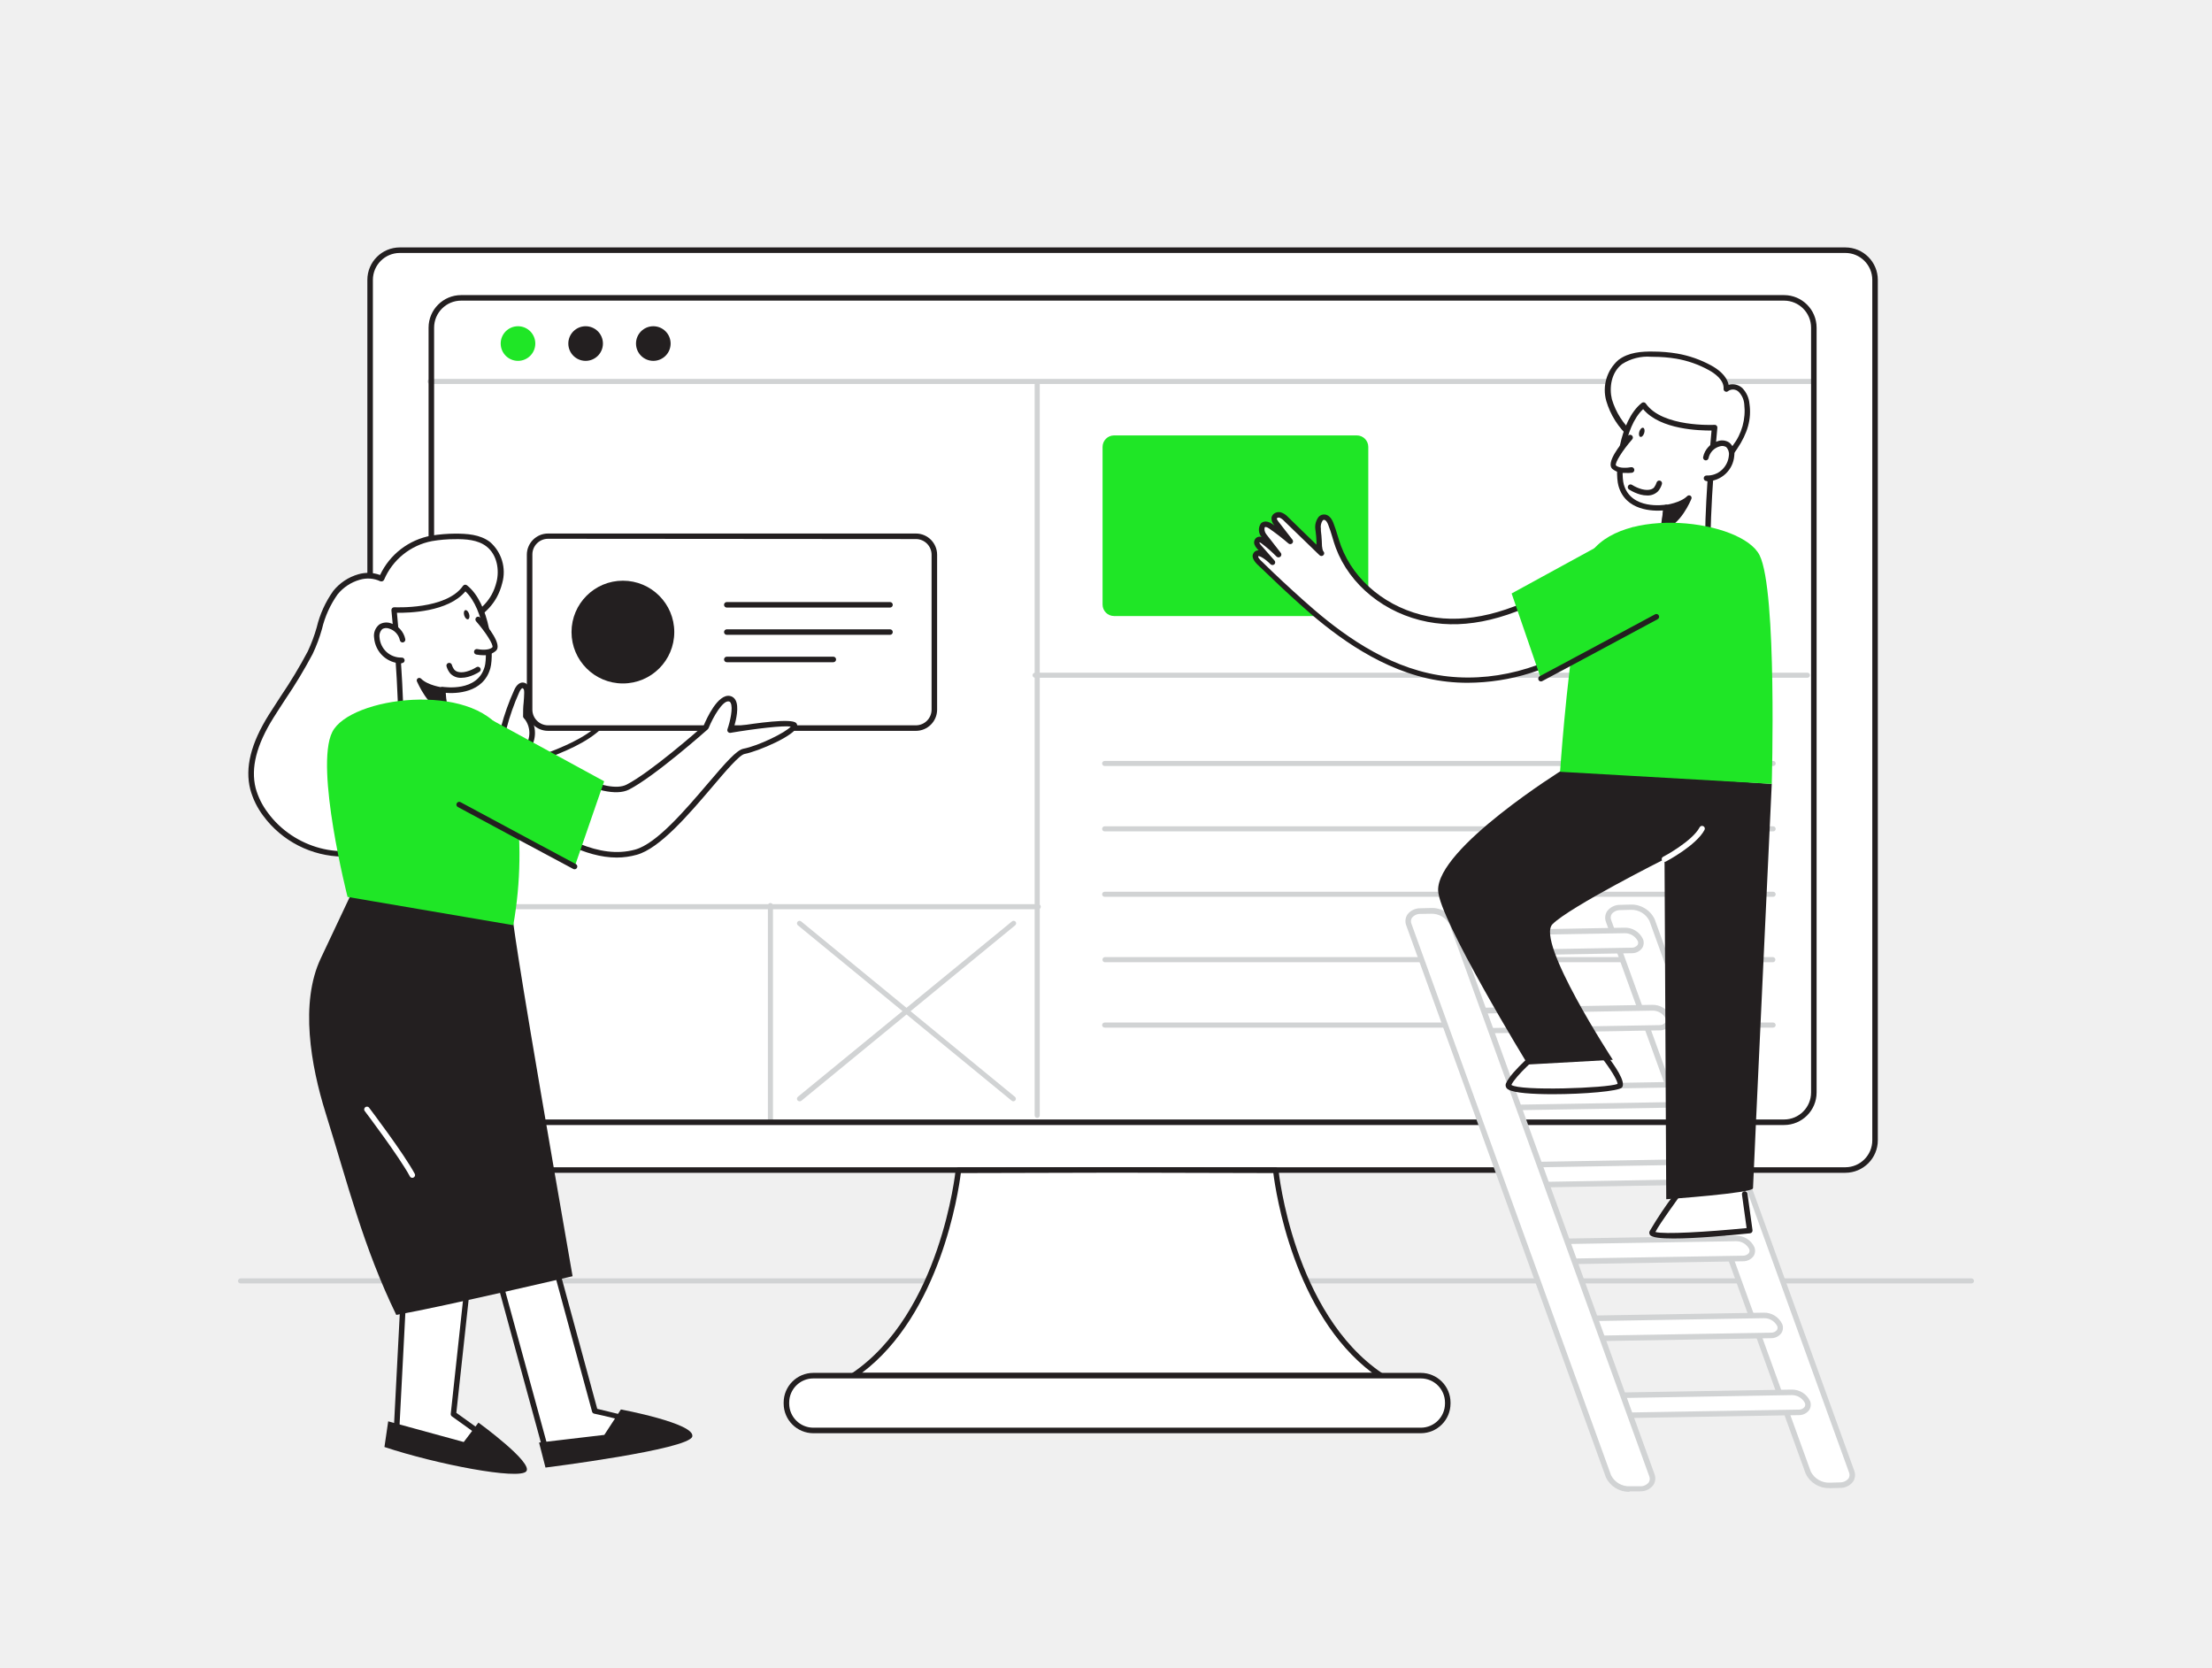
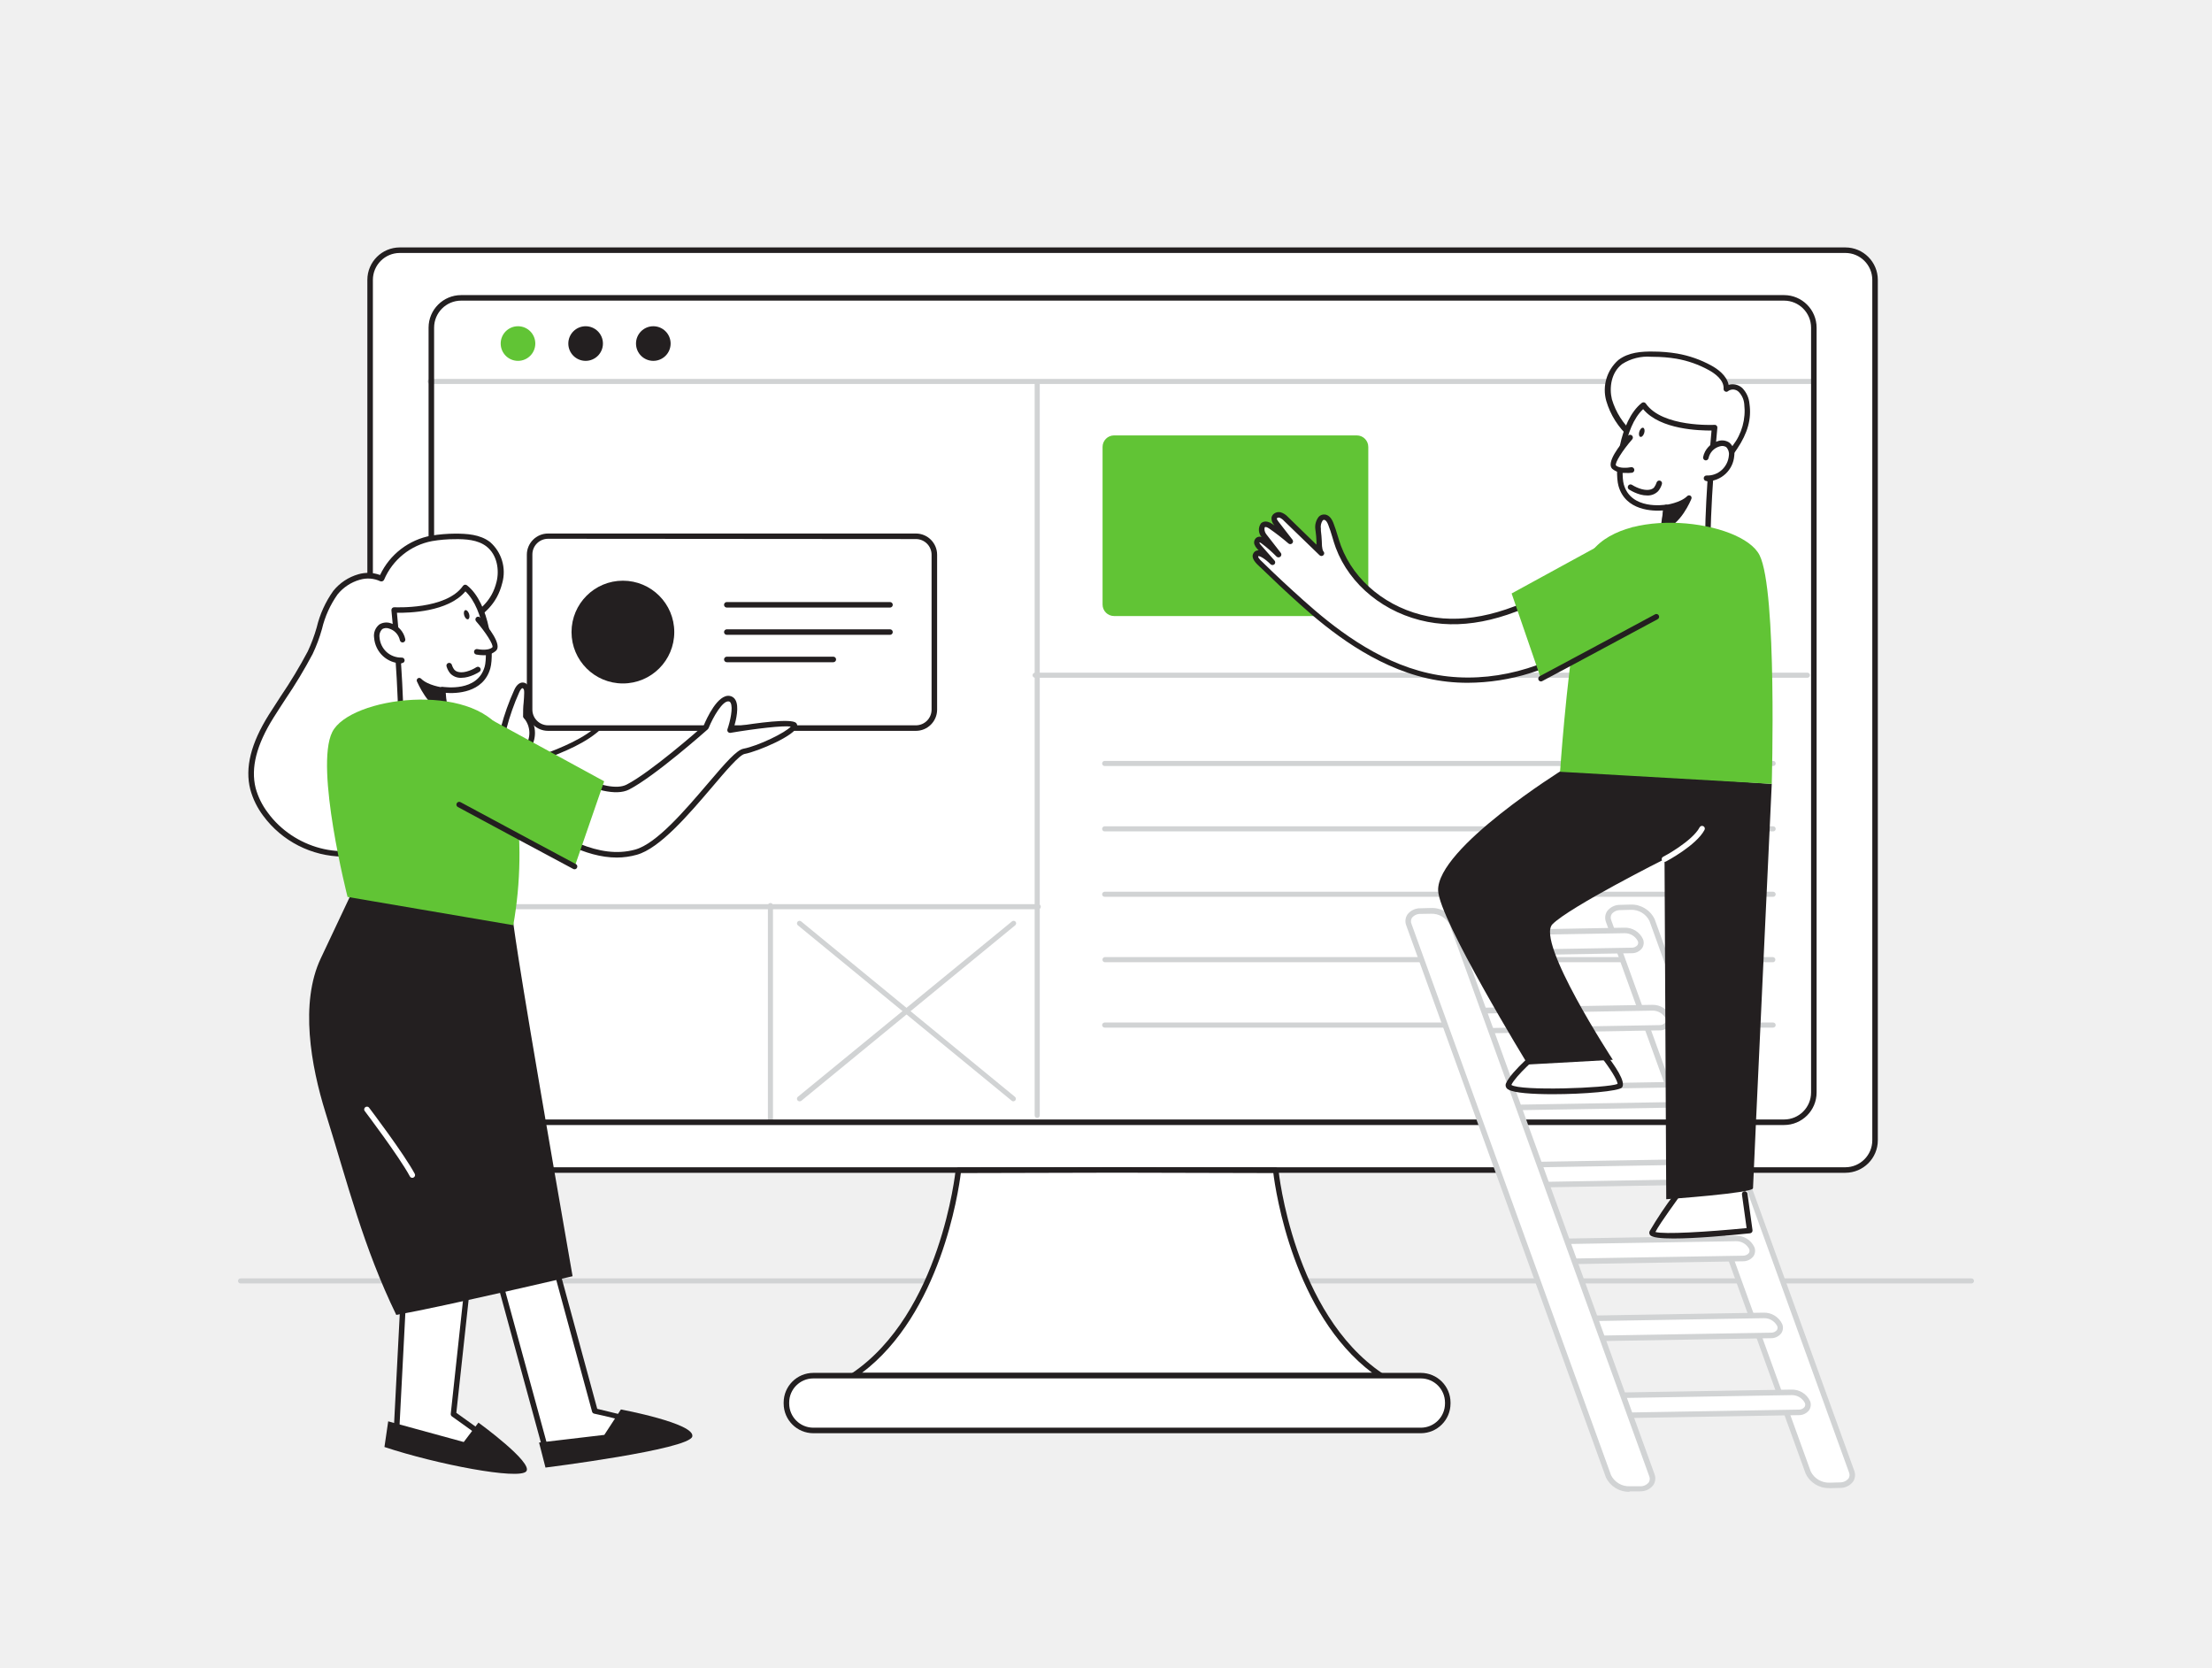
<svg xmlns="http://www.w3.org/2000/svg" viewBox="0 0 400 300" width="406" height="306" class="illustration styles_illustrationTablet__1DWOa">
  <g id="_003" data-name="003">
    <path d="M356.5,231.33H43.5a.46.46,0,0,1-.46-.46.47.47,0,0,1,.46-.46h313a.47.47,0,0,1,.46.46A.46.46,0,0,1,356.5,231.33Z" fill="#d1d3d4" />
    <rect x="66.93" y="44.49" width="272.15" height="166.33" rx="5.37" fill="#fff" />
    <path d="M333.7,211.32H72.3a5.88,5.88,0,0,1-5.87-5.88V49.86A5.87,5.87,0,0,1,72.3,44H333.7a5.87,5.87,0,0,1,5.87,5.87V205.44A5.88,5.88,0,0,1,333.7,211.32ZM72.3,45a4.87,4.87,0,0,0-4.87,4.87V205.44a4.88,4.88,0,0,0,4.87,4.88H333.7a4.88,4.88,0,0,0,4.87-4.88V49.86A4.87,4.87,0,0,0,333.7,45Z" fill="#231f20" />
    <path d="M187.75,163.67H82.63a.46.46,0,0,1-.46-.46.47.47,0,0,1,.46-.46H187.75a.47.47,0,0,1,.46.46A.46.46,0,0,1,187.75,163.67Z" fill="#d1d3d4" />
    <path d="M139.32,202.34a.46.46,0,0,1-.46-.46V163a.46.46,0,0,1,.46-.46.47.47,0,0,1,.46.46v38.86A.47.47,0,0,1,139.32,202.34Z" fill="#d1d3d4" />
    <path d="M320.64,137.77H199.76a.46.46,0,0,1-.46-.46.45.45,0,0,1,.46-.46H320.64a.45.45,0,0,1,.46.46A.46.46,0,0,1,320.64,137.77Z" fill="#d1d3d4" />
    <path d="M320.64,149.59H199.76a.45.45,0,0,1-.46-.46.46.46,0,0,1,.46-.46H320.64a.46.46,0,0,1,.46.46A.45.45,0,0,1,320.64,149.59Z" fill="#d1d3d4" />
    <path d="M320.64,161.42H199.76a.46.46,0,0,1,0-.92H320.64a.46.46,0,1,1,0,.92Z" fill="#d1d3d4" />
    <path d="M320.64,173.25H199.76a.47.47,0,0,1,0-.93H320.64a.47.47,0,0,1,0,.93Z" fill="#d1d3d4" />
    <path d="M320.64,185.07H199.76a.46.46,0,0,1,0-.92H320.64a.46.46,0,1,1,0,.92Z" fill="#d1d3d4" />
    <path d="M326.84,121.81H187.18a.46.46,0,0,1-.46-.46.47.47,0,0,1,.46-.46H326.84a.47.47,0,0,1,.46.46A.46.46,0,0,1,326.84,121.81Z" fill="#d1d3d4" />
-     <rect x="199.38" y="77.99" width="48.05" height="32.66" rx="2.08" fill="#1fe626" />
+     <rect x="199.38" y="77.99" width="48.05" height="32.66" rx="2.08" fill="#61C435" />
    <path d="M187.56,201.4a.45.45,0,0,1-.46-.46V68.56a.46.46,0,0,1,.46-.46.47.47,0,0,1,.46.46V200.94A.46.46,0,0,1,187.56,201.4Z" fill="#d1d3d4" />
    <path d="M327.77,68.69h-250a.46.46,0,0,1-.46-.46.47.47,0,0,1,.46-.46h250a.47.47,0,0,1,.47.46A.46.46,0,0,1,327.77,68.69Z" fill="#d1d3d4" />
    <path d="M322.62,202.68H83.38a5.88,5.88,0,0,1-5.88-5.87V58.5a5.89,5.89,0,0,1,5.88-5.88H322.62a5.89,5.89,0,0,1,5.88,5.88V196.81A5.88,5.88,0,0,1,322.62,202.68ZM83.38,53.62A4.89,4.89,0,0,0,78.5,58.5V196.81a4.88,4.88,0,0,0,4.88,4.87H322.62a4.88,4.88,0,0,0,4.88-4.87V58.5a4.89,4.89,0,0,0-4.88-4.88Z" fill="#231f20" />
    <path d="M230.7,210.87,202,210.8l-28.69.07s-2.53,26-19,37.13h95.41C233.23,236.9,230.7,210.87,230.7,210.87Z" fill="#fff" />
    <path d="M249.71,248.5H154.29a.49.49,0,0,1-.47-.35.48.48,0,0,1,.2-.56c16.09-10.84,18.76-36.51,18.79-36.77a.5.5,0,0,1,.5-.45L202,210.3l28.7.07a.51.51,0,0,1,.5.45c0,.26,2.7,25.93,18.79,36.77a.51.51,0,0,1,.2.56A.5.5,0,0,1,249.71,248.5Zm-93.85-1h92.29c-14.2-10.69-17.47-32.71-17.89-36.13L202,211.3l-28.25.07C173.32,214.79,170.06,236.81,155.86,247.5Z" fill="#231f20" />
    <rect x="142.21" y="248" width="119.59" height="9.9" rx="4.86" fill="#fff" />
    <path d="M256.94,258.41H147.07a5.37,5.37,0,0,1-5.36-5.36v-.19a5.37,5.37,0,0,1,5.36-5.36H256.94a5.37,5.37,0,0,1,5.36,5.36v.19A5.37,5.37,0,0,1,256.94,258.41ZM147.07,248.5a4.37,4.37,0,0,0-4.36,4.36v.19a4.37,4.37,0,0,0,4.36,4.36H256.94a4.37,4.37,0,0,0,4.36-4.36v-.19a4.37,4.37,0,0,0-4.36-4.36Z" fill="#231f20" />
-     <circle cx="93.67" cy="61.38" r="3.13" fill="#1fe626" />
+     <circle cx="93.67" cy="61.38" r="3.13" fill="#61C435" />
    <circle cx="105.9" cy="61.38" r="3.13" fill="#231f20" />
    <circle cx="118.14" cy="61.38" r="3.13" fill="#231f20" />
    <path d="M99.39,224.43l8.16,29.95s14.32,3.33,14,4.25S99,262.56,99,262.56L89.55,228" fill="#fff" />
    <path d="M99,263.06a.5.5,0,0,1-.48-.37l-9.45-34.6a.49.49,0,0,1,.35-.61.5.5,0,0,1,.61.35L99.37,262c7.34-1,18.47-2.67,21.25-3.47a115,115,0,0,0-13.18-3.66.5.5,0,0,1-.37-.35l-8.16-30a.5.5,0,0,1,1-.26L108,254c5.12,1.2,13.44,3.28,14,4.33a.79.79,0,0,1,.05.5c-.12.36-.41,1.22-23,4.26Zm22.14-4.24h0Zm.06-.52Z" fill="#231f20" />
    <path d="M74,214.46l-2.35,45.4s22.37,4.85,22.45,4.27-12-9.21-12-9.21l3.51-32.26" fill="#fff" />
    <path d="M93.9,264.64c-1.1,0-5.24-.57-22.4-4.29a.51.51,0,0,1-.4-.52l2.35-45.39a.5.5,0,1,1,1,.05l-2.33,45c6.92,1.5,17.27,3.64,20.7,4.12-2-1.71-7.51-5.69-11.11-8.25a.5.5,0,0,1-.2-.46L85,222.61a.5.5,0,0,1,.55-.45.51.51,0,0,1,.45.56l-3.48,32c12.15,8.64,12.07,9.15,12,9.52a.57.57,0,0,1-.22.35S94.21,264.64,93.9,264.64Z" fill="#231f20" />
    <path d="M112.28,254.11l-3,4.6L97.48,260.1l1.16,4.52s26-3.25,26.55-5.62S112.28,254.11,112.28,254.11Z" fill="#231f20" />
    <path d="M69.52,260.9l.68-4.64L83.86,260l2.66-3.51s10,7.26,8.64,8.82S79,264.05,69.52,260.9Z" fill="#231f20" />
    <path d="M64.94,103.61a5.66,5.66,0,0,1,4,.3A12.36,12.36,0,0,1,78,96.6a26.74,26.74,0,0,1,4.2-.35c2.1,0,4.36.13,6,1.42a6.77,6.77,0,0,1,2,6.87c-1.22,5-5,6.23-8.43,9.06a15.62,15.62,0,0,0-5.31,11.7c0,9.86,3.12,20.76-7.69,26.68-6.89,3.76-16.23.85-20.85-5.5a13.53,13.53,0,0,1-2.26-4.6c-1.13-4.49.83-9.19,3.29-13.11s5-7.47,7.06-11.49c1.78-3.5,2-7.72,4.58-10.86A8.45,8.45,0,0,1,64.94,103.61Z" fill="#fff" />
    <path d="M62.05,154.15a18.17,18.17,0,0,1-14.45-7.38A14.07,14.07,0,0,1,45.26,142c-1-3.91.11-8.33,3.35-13.5.71-1.13,1.44-2.24,2.16-3.35a87.83,87.83,0,0,0,4.88-8.1,28.61,28.61,0,0,0,1.62-4.34,18.94,18.94,0,0,1,3-6.61,9,9,0,0,1,4.52-3h0a6.28,6.28,0,0,1,3.94.13A12.75,12.75,0,0,1,78,96.11a27.73,27.73,0,0,1,4.28-.36c2.12,0,4.52.12,6.34,1.52a7.24,7.24,0,0,1,2.21,7.39c-1,4-3.44,5.67-6,7.46-.84.58-1.71,1.18-2.55,1.86a15.09,15.09,0,0,0-5.13,11.31c0,1.79.11,3.65.21,5.45.47,8.2,1,16.69-8.16,21.67A14.61,14.61,0,0,1,62.05,154.15Zm3-50.06a8,8,0,0,0-4,2.64A18,18,0,0,0,58.22,113a28.37,28.37,0,0,1-1.68,4.5,88,88,0,0,1-4.93,8.19c-.72,1.11-1.45,2.22-2.15,3.34-3.09,4.93-4.14,9.09-3.23,12.73a13.07,13.07,0,0,0,2.18,4.42c4.71,6.48,13.78,8.88,20.21,5.36,8.56-4.69,8.12-12.49,7.64-20.75-.1-1.81-.21-3.68-.21-5.49a16.09,16.09,0,0,1,5.5-12.09c.87-.71,1.75-1.32,2.61-1.91,2.56-1.76,4.77-3.28,5.64-6.87.51-2.07.13-4.84-1.84-6.37-1.57-1.21-3.78-1.34-5.71-1.31a24.47,24.47,0,0,0-4.12.35,11.81,11.81,0,0,0-8.68,7,.53.53,0,0,1-.29.26.58.58,0,0,1-.39,0,5.18,5.18,0,0,0-3.7-.27Z" fill="#231f20" />
    <path d="M97.62,136.42c-2.22.85-5.87,1.64-6.82-1.44a4.75,4.75,0,0,1-.14-1.68,17.16,17.16,0,0,1,.45-2.46,42.11,42.11,0,0,1,2.34-6.6c.23-.54.69-1.19,1.25-1s.54.78.53,1.28c0,1.39-.23,2.8-.2,4.19,2.94-.75,4.79-3.86,7.59-4.53.79-.18,1.75-.24,1.84.78.1,1.26-2.18,2.25-2.94,2.9a9.2,9.2,0,0,1,2.89-1.68,1.9,1.9,0,0,1,.94-.15.75.75,0,0,1,.64.64,1,1,0,0,1-.34.69,10.16,10.16,0,0,1-1.44,1.34,3.62,3.62,0,0,1,2-1.21,1,1,0,0,1,1.11.31c.33.53-.3,1.13-.84,1.44a3.18,3.18,0,0,1,1.52-.76,1.12,1.12,0,0,1,1.28.86,1.55,1.55,0,0,1-.6,1.15C105.82,133.34,101.34,135,97.62,136.42Z" fill="#fff" />
    <path d="M94.07,137.68a4.53,4.53,0,0,1-2-.4,3.37,3.37,0,0,1-1.76-2.15,5,5,0,0,1-.17-1.87,17.51,17.51,0,0,1,.46-2.54A42.31,42.31,0,0,1,93,124c.44-1,1.15-1.52,1.87-1.27.41.14.9.56.87,1.76,0,.6,0,1.2-.1,1.8s-.08,1.13-.1,1.69a12,12,0,0,0,3-2,10.36,10.36,0,0,1,3.92-2.31,2.38,2.38,0,0,1,1.91.15,1.39,1.39,0,0,1,.54,1.07,1.62,1.62,0,0,1-.07.62,1.75,1.75,0,0,1,.56,0,1.25,1.25,0,0,1,1,1.1,1.58,1.58,0,0,1,0,.32,1.36,1.36,0,0,1,1.33.58,1.07,1.07,0,0,1,.16.44h0a1.83,1.83,0,0,1,1.32.39,1.37,1.37,0,0,1,.51.93,2,2,0,0,1-.75,1.54c-2.84,2.8-7.06,4.42-10.77,5.85l-.5.2h0A11.23,11.23,0,0,1,94.07,137.68Zm.43-14c-.16,0-.41.31-.59.72A41.75,41.75,0,0,0,91.59,131a16.18,16.18,0,0,0-.43,2.39,4.37,4.37,0,0,0,.12,1.5,2.41,2.41,0,0,0,1.24,1.54c1.47.71,3.71,0,4.92-.43l.5-.19c3.62-1.4,7.73-3,10.43-5.63.2-.2.47-.5.45-.74a.38.38,0,0,0-.14-.25.86.86,0,0,0-.58-.17,1.94,1.94,0,0,0-.82.34,3.09,3.09,0,0,1-.51.36.51.51,0,0,1-.67-.16.5.5,0,0,1,.12-.67l.45-.33a.86.86,0,0,0,.28-.37c-.06-.17-.3-.22-.61-.16a3.16,3.16,0,0,0-.94.36,10.8,10.8,0,0,1-.89.76.5.5,0,0,1-.69-.72,4.31,4.31,0,0,1,1-.84c.17-.16.33-.33.49-.51s.21-.28.21-.34-.1-.14-.23-.16a1.46,1.46,0,0,0-.68.12,8.79,8.79,0,0,0-1.08.47c-.29.21-.59.4-.87.58a7.68,7.68,0,0,0-.78.54h0a.5.5,0,1,1-.66-.75h0a9.87,9.87,0,0,1,1.75-1.2c.56-.41,1-.87,1-1.28,0-.25-.11-.32-.14-.34s-.37-.16-1.08,0a9.54,9.54,0,0,0-3.53,2.12,10.87,10.87,0,0,1-4,2.4.5.5,0,0,1-.43-.08.53.53,0,0,1-.2-.39c0-.83,0-1.66.1-2.47.05-.58.09-1.16.1-1.74s-.09-.76-.2-.79Zm3.12,12.71h0Z" fill="#231f20" />
    <path d="M95.17,128.84a4.63,4.63,0,0,1,.09,5.79l.29,0" fill="#fff" />
    <path d="M95.26,135.13a.51.51,0,0,1-.45-.28.51.51,0,0,1,.06-.54,4.12,4.12,0,0,0-.08-5.14.5.5,0,0,1,.76-.65,5.11,5.11,0,0,1,.46,5.91.83.83,0,0,1,0,.15.5.5,0,0,1-.47.53l-.29,0Z" fill="#231f20" />
    <rect x="95.77" y="96.18" width="73.19" height="34.73" rx="3.34" fill="#fff" />
    <path d="M165.62,131.41H99.11a3.84,3.84,0,0,1-3.84-3.84v-28a3.84,3.84,0,0,1,3.84-3.84h66.51a3.84,3.84,0,0,1,3.84,3.84v28.05A3.84,3.84,0,0,1,165.62,131.41ZM99.11,96.68a2.84,2.84,0,0,0-2.84,2.84v28.05a2.84,2.84,0,0,0,2.84,2.84h66.51a2.84,2.84,0,0,0,2.84-2.84v-28a2.84,2.84,0,0,0-2.84-2.84Z" fill="#231f20" />
    <circle cx="112.64" cy="113.55" r="9.29" fill="#231f20" />
    <path d="M160.94,109.12H131.43a.5.5,0,0,1,0-1h29.51a.5.5,0,0,1,0,1Z" fill="#231f20" />
    <path d="M160.94,114.05H131.43a.5.5,0,0,1-.5-.5.5.5,0,0,1,.5-.5h29.51a.5.5,0,0,1,.5.5A.5.5,0,0,1,160.94,114.05Z" fill="#231f20" />
    <path d="M150.69,119H131.43a.5.5,0,0,1-.5-.5.5.5,0,0,1,.5-.5h19.26a.5.5,0,0,1,.5.5A.5.5,0,0,1,150.69,119Z" fill="#231f20" />
    <path d="M97,136.06s11.88,7.92,16.5,5.54,14.13-10.82,14.13-10.82,2.25-5.55,4.23-5.16.13,5.68.13,5.68,11.75-2,11.62-.79-6.34,4.09-9.11,4.62S121.72,151.51,115,153.36s-13.47-2.25-20.74-6.74" fill="#fff" />
    <path d="M111.54,154.32c-5.79,0-11.53-3.55-17.55-7.27a.49.49,0,0,1-.16-.69.48.48,0,0,1,.68-.16c7.07,4.36,13.74,8.49,20.34,6.68,3.88-1.07,9-7.09,13.13-11.92,3.3-3.88,5.23-6.08,6.46-6.32,2.72-.52,7.63-2.93,8.56-4-1.33-.22-6.36.36-10.9,1.13a.5.5,0,0,1-.46-.17.49.49,0,0,1-.09-.49c.48-1.39,1.06-3.91.56-4.78a.41.41,0,0,0-.32-.24c-1.07-.22-2.82,2.76-3.66,4.84a.64.64,0,0,1-.13.19c-.4.35-9.61,8.52-14.24,10.9-4.82,2.48-16.52-5.25-17-5.58a.5.5,0,0,1,.55-.83c3.24,2.16,12.43,7.36,16,5.52,4.29-2.2,13-9.83,13.94-10.68.5-1.2,2.55-5.78,4.75-5.35a1.43,1.43,0,0,1,1,.74c.67,1.17.13,3.55-.24,4.81,4.13-.68,10.3-1.52,11.19-.68a.72.72,0,0,1,.21.57c-.19,1.66-7.09,4.59-9.52,5.05-.94.18-3.45,3.13-5.88,6-4.21,4.93-9.44,11.08-13.62,12.23A13.41,13.41,0,0,1,111.54,154.32Z" fill="#231f20" />
    <path d="M92.48,163.84c1,6.91,1.21,9.63,11.06,66.18,0,0-23,5.41-31.88,7-6-12.37-8.71-23.5-12.8-36.59-2.65-8.49-4.66-19.86-.85-27.89.61-1.28,6.49-13.75,6.49-13.75S92.52,164.09,92.48,163.84Z" fill="#231f20" />
    <path d="M72.4,132.42c.35-7.55-1.17-22.86-1.17-22.86s9.62.55,12.85-4.07c4,3.1,4.78,11.84,4,14.46-1.43,5.16-8.13,4-8.13,4l.85,9.44Z" fill="#fff" />
    <path d="M80.85,133.91h0l-8.46-1a.5.5,0,0,1-.44-.52c.35-7.42-1.15-22.63-1.17-22.78a.53.53,0,0,1,.14-.4.52.52,0,0,1,.39-.15c.09,0,9.38.48,12.41-3.86a.5.5,0,0,1,.72-.11c4.15,3.25,5,12.22,4.23,15-1.27,4.54-6.28,4.59-8.07,4.45l.8,8.84a.46.46,0,0,1-.15.4A.5.5,0,0,1,80.85,133.91ZM72.92,132l7.38.87L79.5,124a.48.48,0,0,1,.16-.42.49.49,0,0,1,.42-.12c.26,0,6.28,1,7.57-3.67.62-2.22,0-10.32-3.49-13.6-3.13,3.75-10.27,3.9-12.38,3.87C72.05,112.86,73.16,125.19,72.92,132Z" fill="#231f20" />
    <path d="M80,124a8.36,8.36,0,0,1-4.15-1.72s1.83,4.58,4.65,5.26Z" fill="#231f20" />
    <path d="M80.5,128h-.11c-3-.74-4.88-5.34-5-5.54a.46.46,0,0,1,.17-.55.47.47,0,0,1,.58.06c1.24,1.25,3.85,1.58,3.87,1.59a.45.45,0,0,1,.4.39l.5,3.54a.43.43,0,0,1-.14.4A.47.47,0,0,1,80.5,128ZM77,123.58a8.19,8.19,0,0,0,2.92,3.24l-.35-2.45A10.36,10.36,0,0,1,77,123.58Z" fill="#231f20" />
-     <path d="M87.25,128.53l22,12-5.31,15.37s-27.61-14.61-27.8-18.57S87.25,128.53,87.25,128.53Z" fill="#1fe626" />
-     <path d="M92.82,166.55a73.41,73.41,0,0,0,.33-23.45c-.84-5.08-.51-8.65-2.2-11.4-5.65-9.23-27.67-6.48-30.87-.07s2.77,29.81,2.77,29.81Z" fill="#1fe626" />
+     <path d="M87.25,128.53l22,12-5.31,15.37s-27.61-14.61-27.8-18.57S87.25,128.53,87.25,128.53Z" fill="#61C435" />
+     <path d="M92.82,166.55a73.41,73.41,0,0,0,.33-23.45c-.84-5.08-.51-8.65-2.2-11.4-5.65-9.23-27.67-6.48-30.87-.07s2.77,29.81,2.77,29.81Z" fill="#61C435" />
    <path d="M72.8,114.93a3.32,3.32,0,0,0-2.34-2.52,2,2,0,0,0-1.59.18,2.14,2.14,0,0,0-.72,2,4.53,4.53,0,0,0,1.45,3,4.48,4.48,0,0,0,3.1,1.18" fill="#fff" />
    <path d="M72.64,119.21a5,5,0,0,1-3.38-1.31,5.07,5.07,0,0,1-1.61-3.32,2.58,2.58,0,0,1,.94-2.4,2.42,2.42,0,0,1,2-.25,3.82,3.82,0,0,1,2.7,2.9.51.51,0,0,1-.4.59.5.5,0,0,1-.58-.4,2.83,2.83,0,0,0-2-2.12,1.42,1.42,0,0,0-1.17.1,1.73,1.73,0,0,0-.51,1.5,4,4,0,0,0,1.28,2.66,3.94,3.94,0,0,0,2.76,1h0a.51.51,0,0,1,.5.5.5.5,0,0,1-.5.5Z" fill="#231f20" />
    <ellipse cx="84.39" cy="110.41" rx="0.46" ry="0.86" transform="translate(-29.06 30.15) rotate(-17.33)" fill="#231f20" />
    <path d="M86.43,120.32a6.74,6.74,0,0,1-1.94.85,2.67,2.67,0,0,1-2.68-.47,3.11,3.11,0,0,1-.57-1.08" fill="#fff" />
    <path d="M83.43,121.82a2.58,2.58,0,0,1-2-.78,3.55,3.55,0,0,1-.67-1.25.49.49,0,0,1,.29-.64.5.5,0,0,1,.65.29,2.72,2.72,0,0,0,.47.93c.61.67,1.83.42,2.19.32a6.52,6.52,0,0,0,1.79-.79.5.5,0,0,1,.69.15.49.49,0,0,1-.15.69,7.46,7.46,0,0,1-2.08.92A4.71,4.71,0,0,1,83.43,121.82Z" fill="#231f20" />
    <path d="M86.49,111.29s3.86,4.4,2.91,5.35-3.18.48-3.18.48" fill="#fff" />
    <path d="M87.45,117.74a7.53,7.53,0,0,1-1.34-.13.5.5,0,0,1-.38-.6.49.49,0,0,1,.59-.38c.55.11,2.11.28,2.73-.34.21-.44-1.19-2.67-2.94-4.67a.51.51,0,0,1,0-.71.49.49,0,0,1,.7,0c1.56,1.77,4,4.92,2.9,6A3.31,3.31,0,0,1,87.45,117.74Z" fill="#231f20" />
    <path d="M103.9,156.44a.53.53,0,0,1-.24-.06c-.15-.08-15.33-8.19-20.87-11.2a.49.49,0,0,1-.2-.67.5.5,0,0,1,.68-.21c5.53,3,20.71,11.11,20.86,11.2a.49.49,0,0,1,.21.67A.5.5,0,0,1,103.9,156.44Z" fill="#231f20" />
    <path d="M293,163.33l1.85-.05a4.1,4.1,0,0,1,3.86,2.31l36.09,99.71c.48,1.32-.48,2.43-2.14,2.48l-1.84.05a4.14,4.14,0,0,1-3.87-2.31L290.89,165.8C290.42,164.48,291.37,163.37,293,163.33Z" fill="#fff" />
    <path d="M330.74,268.33a4.58,4.58,0,0,1-4.23-2.64L290.42,166a2.18,2.18,0,0,1,.21-2,2.91,2.91,0,0,1,2.39-1.13l1.84-.05a4.65,4.65,0,0,1,4.35,2.63l36.09,99.72a2.17,2.17,0,0,1-.21,2,2.9,2.9,0,0,1-2.38,1.13l-1.85.05Zm-37.69-104.5a1.93,1.93,0,0,0-1.59.69,1.19,1.19,0,0,0-.1,1.11l36.09,99.72a3.68,3.68,0,0,0,3.38,2l1.85-.05a2,2,0,0,0,1.59-.7,1.19,1.19,0,0,0,.09-1.11l-36.09-99.72a3.62,3.62,0,0,0-3.38-2l-1.84.05Zm0-.5h0Z" fill="#d1d3d4" />
    <path d="M295,171.16l-33.52.57a3.15,3.15,0,0,1-2.93-1.75h0c-.36-1,.37-1.84,1.62-1.87l33.52-.57a3.13,3.13,0,0,1,2.93,1.75h0C297,170.29,296.28,171.13,295,171.16Z" fill="#fff" />
    <path d="M261.42,172.23a3.61,3.61,0,0,1-3.32-2.08,1.76,1.76,0,0,1,.18-1.64,2.3,2.3,0,0,1,1.9-.9L293.7,167a3.57,3.57,0,0,1,3.41,2.08,1.76,1.76,0,0,1-.17,1.63,2.29,2.29,0,0,1-1.9.91h0l-33.52.57ZM293.79,168h-.06l-33.53.57a1.33,1.33,0,0,0-1.1.47.8.8,0,0,0-.06.73,2.62,2.62,0,0,0,2.45,1.42l33.52-.57a1.33,1.33,0,0,0,1.1-.47.77.77,0,0,0,.06-.73A2.63,2.63,0,0,0,293.79,168Zm1.23,3.12h0Z" fill="#d1d3d4" />
    <path d="M300.06,185.07l-33.52.57a3.13,3.13,0,0,1-2.93-1.75h0c-.36-1,.36-1.84,1.62-1.87l33.52-.57a3.15,3.15,0,0,1,2.93,1.75h0C302,184.2,301.31,185,300.06,185.07Z" fill="#fff" />
    <path d="M266.45,186.14a3.6,3.6,0,0,1-3.31-2.08,1.76,1.76,0,0,1,.17-1.63,2.3,2.3,0,0,1,1.91-.91l33.52-.57a3.63,3.63,0,0,1,3.41,2.08,1.79,1.79,0,0,1-.17,1.64,2.33,2.33,0,0,1-1.91.9h0l-33.52.57ZM298.83,182h-.07l-33.52.57a1.32,1.32,0,0,0-1.1.47.77.77,0,0,0-.06.73,2.61,2.61,0,0,0,2.45,1.42l33.52-.57a1.32,1.32,0,0,0,1.1-.47.8.8,0,0,0,.06-.73A2.65,2.65,0,0,0,298.83,182Zm1.23,3.12h0Z" fill="#d1d3d4" />
    <path d="M305.09,199l-33.52.56a3.13,3.13,0,0,1-2.93-1.74h0c-.36-1,.37-1.84,1.62-1.88l33.52-.56a3.11,3.11,0,0,1,2.93,1.75h0C307.07,198.12,306.35,199,305.09,199Z" fill="#fff" />
    <path d="M271.49,200.06a3.61,3.61,0,0,1-3.32-2.08,1.75,1.75,0,0,1,.18-1.64,2.33,2.33,0,0,1,1.9-.91l33.52-.56a3.58,3.58,0,0,1,3.41,2.08,1.76,1.76,0,0,1-.17,1.63,2.32,2.32,0,0,1-1.9.91h0l-33.52.56Zm32.37-4.19h-.06l-33.53.56a1.39,1.39,0,0,0-1.1.47.79.79,0,0,0-.05.74,2.58,2.58,0,0,0,2.44,1.41l33.52-.56a1.36,1.36,0,0,0,1.1-.47.77.77,0,0,0,.06-.73A2.63,2.63,0,0,0,303.86,195.87Zm1.23,3.12h0Z" fill="#d1d3d4" />
    <path d="M310.13,212.9l-33.52.57a3.13,3.13,0,0,1-2.93-1.75h0c-.36-1,.36-1.84,1.62-1.87l33.52-.57a3.14,3.14,0,0,1,2.93,1.75h0C312.11,212,311.38,212.87,310.13,212.9Z" fill="#fff" />
    <path d="M276.52,214a3.6,3.6,0,0,1-3.31-2.08,1.79,1.79,0,0,1,.17-1.64,2.32,2.32,0,0,1,1.91-.9l33.52-.57a3.59,3.59,0,0,1,3.41,2.08,1.76,1.76,0,0,1-.17,1.63,2.31,2.31,0,0,1-1.91.91h0l-33.52.57Zm32.38-4.19h-.07l-33.52.57a1.32,1.32,0,0,0-1.1.47.77.77,0,0,0-.06.73A2.62,2.62,0,0,0,276.6,213l33.52-.57a1.32,1.32,0,0,0,1.1-.47.8.8,0,0,0,.06-.73A2.64,2.64,0,0,0,308.9,209.78Zm1.23,3.12h0Z" fill="#d1d3d4" />
    <path d="M315.16,226.82l-33.52.56a3.11,3.11,0,0,1-2.92-1.75h0c-.37-1,.36-1.83,1.61-1.87l33.52-.56a3.11,3.11,0,0,1,2.93,1.74h0C317.14,225.94,316.42,226.78,315.16,226.82Z" fill="#fff" />
    <path d="M281.56,227.88a3.59,3.59,0,0,1-3.31-2.08,1.71,1.71,0,0,1,.17-1.63,2.3,2.3,0,0,1,1.9-.91l33.52-.56a3.58,3.58,0,0,1,3.41,2.07,1.78,1.78,0,0,1-.17,1.64,2.35,2.35,0,0,1-1.9.91h0l-33.52.56Zm32.37-4.19h-.06l-33.53.56a1.39,1.39,0,0,0-1.1.47.8.8,0,0,0-.05.73,2.6,2.6,0,0,0,2.44,1.42l33.52-.56a1.36,1.36,0,0,0,1.1-.47.79.79,0,0,0,.06-.74A2.63,2.63,0,0,0,313.93,223.69Zm1.23,3.13h0Z" fill="#d1d3d4" />
    <path d="M320.2,240.73l-33.52.57a3.13,3.13,0,0,1-2.93-1.75h0c-.36-1,.36-1.84,1.62-1.87l33.52-.57a3.14,3.14,0,0,1,2.93,1.75h0C322.18,239.86,321.45,240.7,320.2,240.73Z" fill="#fff" />
    <path d="M286.59,241.8a3.6,3.6,0,0,1-3.31-2.08,1.78,1.78,0,0,1,.17-1.64,2.32,2.32,0,0,1,1.91-.9l33.52-.57a3.61,3.61,0,0,1,3.41,2.08,1.76,1.76,0,0,1-.17,1.63,2.31,2.31,0,0,1-1.91.91h0l-33.52.57ZM319,237.61h-.07l-33.52.57a1.32,1.32,0,0,0-1.1.47.77.77,0,0,0-.06.73,2.61,2.61,0,0,0,2.45,1.42l33.52-.57a1.34,1.34,0,0,0,1.1-.47.8.8,0,0,0,.06-.73A2.64,2.64,0,0,0,319,237.61Zm1.23,3.12h0Z" fill="#d1d3d4" />
    <path d="M325.23,254.64l-33.51.57a3.13,3.13,0,0,1-2.93-1.75h0c-.37-1,.36-1.84,1.61-1.87l33.52-.57a3.13,3.13,0,0,1,2.93,1.75h0C327.21,253.77,326.49,254.61,325.23,254.64Z" fill="#fff" />
    <path d="M291.63,255.71a3.59,3.59,0,0,1-3.31-2.08,1.73,1.73,0,0,1,.17-1.63,2.28,2.28,0,0,1,1.9-.91l33.52-.57a3.6,3.6,0,0,1,3.41,2.08,1.78,1.78,0,0,1-.17,1.64,2.31,2.31,0,0,1-1.9.9h0l-33.52.57ZM324,251.52h-.06l-33.53.57a1.33,1.33,0,0,0-1.1.47.8.8,0,0,0-.05.73,2.59,2.59,0,0,0,2.44,1.42l33.52-.57a1.3,1.3,0,0,0,1.1-.47.77.77,0,0,0,.06-.73A2.63,2.63,0,0,0,324,251.52Zm1.23,3.12h0Z" fill="#d1d3d4" />
    <path d="M256.91,164l1.84-.06a4.14,4.14,0,0,1,3.87,2.31l36.09,99.72c.47,1.32-.48,2.43-2.14,2.47l-1.85,0a4.1,4.1,0,0,1-3.86-2.3l-36.09-99.72C254.29,165.12,255.25,164,256.91,164Z" fill="#fff" />
    <path d="M294.62,269a4.58,4.58,0,0,1-4.23-2.63L254.3,166.61a2.17,2.17,0,0,1,.21-2,2.89,2.89,0,0,1,2.38-1.12h0l1.85-.05a4.57,4.57,0,0,1,4.35,2.63l36.09,99.72a2.18,2.18,0,0,1-.21,2,2.91,2.91,0,0,1-2.39,1.13l-1.84,0Zm-37.7-104.49a1.91,1.91,0,0,0-1.58.69,1.16,1.16,0,0,0-.1,1.11L291.33,266a3.63,3.63,0,0,0,3.38,2l1.84,0a1.92,1.92,0,0,0,1.59-.69,1.19,1.19,0,0,0,.1-1.11l-36.09-99.72a3.61,3.61,0,0,0-3.38-2Z" fill="#d1d3d4" />
    <path d="M282.11,105.37c-7.19,4.17-15.51,7.43-23.95,5.79C251,109.78,244.54,105,242,98.08c-.51-1.36-.83-2.79-1.37-4.15-.22-.54-.56-1.14-1.14-1.19-.94-.08-1.26,1.22-1.15,2.15.09.75.18,1.44.2,2.18,0,.51,0,1.84.45,2.22l-6.4-6.2a2.51,2.51,0,0,0-1.1-.73.86.86,0,0,0-1.06.55,1.24,1.24,0,0,0,.38,1l2.55,3.29a44.41,44.41,0,0,0-3.53-2.74c-1.64-1.13-2.15.53-1.18,1.78l2.59,3.33a23.44,23.44,0,0,0-2.76-2.42c-.29-.22-.68-.43-1-.23a.6.6,0,0,0-.17.66,1.66,1.66,0,0,0,.4.61l2.41,2.75c-.42-.42-2.5-2.38-3.06-1.31-.32.61.87,1.58,1.23,1.94,2.35,2.3,4.73,4.5,7.16,6.67,6.53,5.84,14,11.25,22.81,13.24,9.65,2.19,20.25-.3,28.38-5.87" fill="#fff" />
    <path d="M265.43,122.72a33,33,0,0,1-7.31-.8c-9.74-2.21-17.81-8.68-23-13.35-2.69-2.41-5-4.6-7.16-6.69l-.17-.15c-.61-.57-1.62-1.51-1.16-2.38a1,1,0,0,1,.77-.57l.2,0-.26-.29a2.33,2.33,0,0,1-.5-.79,1.1,1.1,0,0,1,.37-1.22,1,1,0,0,1,.93-.11,2,2,0,0,1-.13-2.46c.18-.19.86-.74,2.09.11l.38.27-.08-.1a1.77,1.77,0,0,1-.47-1.35,1.16,1.16,0,0,1,.52-.75,1.47,1.47,0,0,1,1.14-.2,3,3,0,0,1,1.33.86l5.14,5,0-.61a17.41,17.41,0,0,0-.15-1.76l-.05-.38a3,3,0,0,1,.61-2.3,1.32,1.32,0,0,1,1.08-.41c.66.06,1.19.57,1.56,1.51.3.74.53,1.51.76,2.25s.39,1.28.62,1.91c2.41,6.44,8.48,11.33,15.84,12.76,6.91,1.35,14.63-.53,23.6-5.73a.5.5,0,1,1,.5.86c-9.19,5.33-17.13,7.24-24.29,5.85-7.7-1.49-14.06-6.63-16.59-13.39-.24-.65-.44-1.31-.64-2s-.45-1.47-.73-2.17c-.15-.39-.4-.85-.72-.88a.33.33,0,0,0-.28.11,2.07,2.07,0,0,0-.32,1.49l0,.37c.07.62.14,1.21.16,1.84,0,1.51.24,1.82.29,1.88a.48.48,0,0,1,0,.7.49.49,0,0,1-.7,0h0l-6.4-6.19a2.24,2.24,0,0,0-.86-.61.56.56,0,0,0-.38.07.16.16,0,0,0-.08.1c0,.14.18.41.28.54l2.56,3.3a.5.5,0,0,1-.72.68,41.87,41.87,0,0,0-3.5-2.71c-.41-.28-.7-.33-.79-.24s-.16.72.29,1.3l2.59,3.33a.5.5,0,0,1-.06.69.51.51,0,0,1-.69,0,23.25,23.25,0,0,0-2.7-2.37.9.9,0,0,0-.4-.21s0,0,0,.1a1.45,1.45,0,0,0,.29.42l2.42,2.75a.5.5,0,0,1,0,.69.51.51,0,0,1-.7,0c-1-1-1.92-1.52-2.22-1.47-.06.13,0,.42.91,1.22l.18.18c2.12,2.08,4.46,4.25,7.14,6.65,5.14,4.6,13.08,11,22.59,13.12,9.19,2.09,19.65-.08,28-5.79a.5.5,0,1,1,.57.82A38.43,38.43,0,0,1,265.43,122.72Z" fill="#231f20" />
    <path d="M315.5,215.17l.9,6.59s-18.34,1.9-17.63.32a68.46,68.46,0,0,1,4.42-6.62" fill="#fff" />
    <path d="M302.64,223.2c-2.27,0-3.93-.17-4.26-.64a.68.68,0,0,1-.07-.69,68.38,68.38,0,0,1,4.48-6.71.51.51,0,0,1,.7-.1.5.5,0,0,1,.1.7c0,.05-3.33,4.51-4.24,6.26,1.52.46,9.26,0,16.49-.7l-.84-6.09a.5.5,0,0,1,1-.13l.91,6.59a.51.51,0,0,1-.1.38.53.53,0,0,1-.35.19C312.42,222.68,306.59,223.2,302.64,223.2Z" fill="#231f20" />
    <path d="M289.8,189.89s3.83,4.81,3.13,5.69-21,1.88-20.13-.23,6.31-6.6,6.31-6.6" fill="#fff" />
    <path d="M280.79,197.11c-3.67,0-7-.23-8-.83a.87.87,0,0,1-.46-1.13c.91-2.2,6.22-6.6,6.45-6.79a.5.5,0,0,1,.7.07.5.5,0,0,1-.07.71c-1.45,1.19-5.31,4.61-6.11,6.29,1.56,1.14,17.35.59,19.21-.18,0-.63-1.38-2.87-3.11-5.05a.49.49,0,0,1,.07-.7.51.51,0,0,1,.71.08c1.86,2.34,3.91,5.33,3.13,6.31C292.78,196.57,286.36,197.11,280.79,197.11Z" fill="#231f20" />
    <path d="M282.68,138.39s-22.91,14.22-22.62,21.91c.19,5.22,16.22,31.44,16.22,31.44l15.37-.85s-14-21.39-10.91-24.52S301,154.61,301,154.61l.31,61.49S317,215,317,214.11,320.39,141,320.39,141Z" fill="#231f20" />
    <path d="M315.91,72.3a4.15,4.15,0,0,0-1.13-2.55,2,2,0,0,0-2.58-.15c.12-1.7-1.42-3-2.92-3.85a19.62,19.62,0,0,0-6-2.12,27,27,0,0,0-4.2-.35c-2.11,0-4.36.13-6,1.42a6.73,6.73,0,0,0-2,6.87,13.66,13.66,0,0,0,4,6.32,19,19,0,0,0,7.74,4.92,20.38,20.38,0,0,0,5.38.76c2.91.1,4.17-1.27,5.66-3.49A10.87,10.87,0,0,0,315.91,72.3Z" fill="#fff" />
    <path d="M308.4,84.08h-.29a21.25,21.25,0,0,1-5.51-.78,19.56,19.56,0,0,1-8-5,14.12,14.12,0,0,1-4.14-6.56,7.24,7.24,0,0,1,2.2-7.39c1.82-1.4,4.23-1.56,6.35-1.52a26.31,26.31,0,0,1,4.27.36,19.93,19.93,0,0,1,6.19,2.17c1.08.59,2.77,1.77,3.12,3.47a2.66,2.66,0,0,1,2.48.6,4.64,4.64,0,0,1,1.29,2.85h0c.39,2.71-.32,5.29-2.22,8.12C312.78,82.46,311.45,84.08,308.4,84.08Zm-9.83-20.31a8.48,8.48,0,0,0-5.24,1.32c-2,1.53-2.35,4.3-1.85,6.36a13.25,13.25,0,0,0,3.87,6.09,18.49,18.49,0,0,0,7.54,4.79,19.7,19.7,0,0,0,5.25.74c2.52.09,3.66-.94,5.22-3.27a10.29,10.29,0,0,0,2.06-7.43h0a3.61,3.61,0,0,0-1-2.25,1.49,1.49,0,0,0-1.9-.16.47.47,0,0,1-.55.09.49.49,0,0,1-.29-.48c.11-1.61-1.62-2.81-2.66-3.38a18.83,18.83,0,0,0-5.88-2.07,25.65,25.65,0,0,0-4.12-.34Z" fill="#231f20" />
    <path d="M308.88,99.45c-.35-7.55,1.18-22.86,1.18-22.86s-9.62.55-12.86-4.08c-4,3.11-4.77,11.85-4.05,14.46,1.44,5.17,8.14,4,8.14,4l-.86,9.44Z" fill="#fff" />
    <path d="M300.43,100.94a.52.52,0,0,1-.35-.14.54.54,0,0,1-.15-.4l.81-8.84c-1.79.14-6.81.09-8.07-4.45-.77-2.77.08-11.74,4.22-15a.54.54,0,0,1,.39-.1.48.48,0,0,1,.33.21c3,4.34,12.32,3.86,12.42,3.86a.47.47,0,0,1,.39.15.49.49,0,0,1,.13.4c0,.15-1.51,15.36-1.17,22.78a.49.49,0,0,1-.44.52l-8.45,1Zm.86-10.44a.51.51,0,0,1,.34.13.53.53,0,0,1,.16.41l-.8,8.83,7.38-.87c-.24-6.78.87-19.11,1.13-21.89-2.09,0-9.24-.12-12.37-3.87-3.52,3.27-4.11,11.38-3.5,13.6,1.3,4.66,7.32,3.71,7.58,3.67Z" fill="#231f20" />
    <path d="M301.29,91s2.77-.35,4.14-1.72c0,0-1.83,4.58-4.65,5.26Z" fill="#231f20" />
    <path d="M300.78,95a.42.42,0,0,1-.3-.12.46.46,0,0,1-.15-.4l.51-3.55a.45.45,0,0,1,.39-.38s2.64-.35,3.88-1.59a.47.47,0,0,1,.58-.06.46.46,0,0,1,.17.55c-.08.2-1.95,4.8-5,5.53Zm.92-3.6-.36,2.45a8.21,8.21,0,0,0,2.93-3.24A10.81,10.81,0,0,1,301.7,91.4Z" fill="#231f20" />
-     <path d="M295.3,94.57l-21.95,12L278.66,122s27.61-14.61,27.79-18.56S295.3,94.57,295.3,94.57Z" fill="#1fe626" />
-     <path d="M282.11,138.81s1.05-15.71,3-27.68c.84-5.09.52-8.65,2.21-11.4,5.65-9.24,27.67-6.48,30.87-.07S320.39,141,320.39,141Z" fill="#1fe626" />
+     <path d="M295.3,94.57l-21.95,12L278.66,122s27.61-14.61,27.79-18.56S295.3,94.57,295.3,94.57Z" fill="#61C435" />
+     <path d="M282.11,138.81s1.05-15.71,3-27.68c.84-5.09.52-8.65,2.21-11.4,5.65-9.24,27.67-6.48,30.87-.07S320.39,141,320.39,141Z" fill="#61C435" />
    <path d="M308.49,82a3.3,3.3,0,0,1,2.34-2.51,1.93,1.93,0,0,1,1.58.18,2.14,2.14,0,0,1,.73,1.95,4.5,4.5,0,0,1-4.55,4.17" fill="#fff" />
    <path d="M308.65,86.24h-.07a.5.5,0,0,1-.49-.51.49.49,0,0,1,.51-.49,3.84,3.84,0,0,0,2.75-1,4,4,0,0,0,1.29-2.66,1.76,1.76,0,0,0-.51-1.5,1.43,1.43,0,0,0-1.17-.1,2.81,2.81,0,0,0-2,2.12.51.51,0,0,1-.58.4.51.51,0,0,1-.4-.59,3.8,3.8,0,0,1,2.7-2.9,2.38,2.38,0,0,1,2,.25,2.55,2.55,0,0,1,.93,2.39,5,5,0,0,1-5,4.64Z" fill="#231f20" />
    <ellipse cx="296.9" cy="77.43" rx="0.86" ry="0.46" transform="translate(134.53 337.79) rotate(-72.67)" fill="#231f20" />
    <path d="M294.85,87.35a7,7,0,0,0,1.94.85,2.69,2.69,0,0,0,2.69-.47,3.49,3.49,0,0,0,.57-1.08" fill="#fff" />
    <path d="M297.86,88.85a4.72,4.72,0,0,1-1.2-.16,7.73,7.73,0,0,1-2.08-.92.5.5,0,0,1-.15-.69.49.49,0,0,1,.69-.15,6.58,6.58,0,0,0,1.8.79c.36.09,1.58.35,2.19-.32a3.12,3.12,0,0,0,.47-.93.5.5,0,0,1,.64-.29.5.5,0,0,1,.3.64,3.72,3.72,0,0,1-.67,1.25A2.63,2.63,0,0,1,297.86,88.85Z" fill="#231f20" />
    <path d="M294.8,78.32s-3.86,4.4-2.92,5.35,3.19.47,3.19.47" fill="#fff" />
    <path d="M293.84,84.77a3.26,3.26,0,0,1-2.31-.75c-1.11-1.11,1.34-4.26,2.89-6a.51.51,0,0,1,.71,0,.5.5,0,0,1,0,.71c-1.75,2-3.14,4.23-2.92,4.68.61.6,2.17.44,2.72.33a.5.5,0,1,1,.2,1A6.21,6.21,0,0,1,293.84,84.77Z" fill="#231f20" />
    <path d="M278.66,122.47a.49.49,0,0,1-.44-.26.51.51,0,0,1,.2-.68c.15-.08,15.34-8.19,20.87-11.19a.49.49,0,0,1,.67.2.49.49,0,0,1-.2.68c-5.53,3-20.71,11.11-20.87,11.19A.46.46,0,0,1,278.66,122.47Z" fill="#231f20" />
    <line x1="183.24" y1="166.22" x2="144.57" y2="197.94" fill="#fff" />
    <path d="M144.57,198.4a.46.46,0,0,1-.35-.17.46.46,0,0,1,.06-.65L183,165.86a.47.47,0,0,1,.65.06.46.46,0,0,1-.07.65l-38.66,31.72A.48.48,0,0,1,144.57,198.4Z" fill="#d1d3d4" />
    <line x1="144.57" y1="166.22" x2="183.24" y2="197.94" fill="#fff" />
    <path d="M183.24,198.4a.46.46,0,0,1-.29-.11l-38.67-31.72a.46.46,0,0,1-.06-.65.47.47,0,0,1,.65-.06l38.66,31.72a.46.46,0,0,1,.07.65A.48.48,0,0,1,183.24,198.4Z" fill="#d1d3d4" />
    <path d="M301,155.1a.49.49,0,0,1-.24-.93c.06,0,5.27-2.81,6.59-5.32a.49.49,0,0,1,.67-.2.49.49,0,0,1,.21.67c-1.46,2.78-6.78,5.61-7,5.73A.64.64,0,0,1,301,155.1Z" fill="#fff" />
    <path d="M74.56,212.23a.49.49,0,0,1-.44-.26c-1.93-3.58-8.06-11.68-8.12-11.76a.5.5,0,1,1,.79-.6c.25.33,6.24,8.24,8.21,11.89a.49.49,0,0,1-.21.67A.46.46,0,0,1,74.56,212.23Z" fill="#fff" />
  </g>
</svg>
